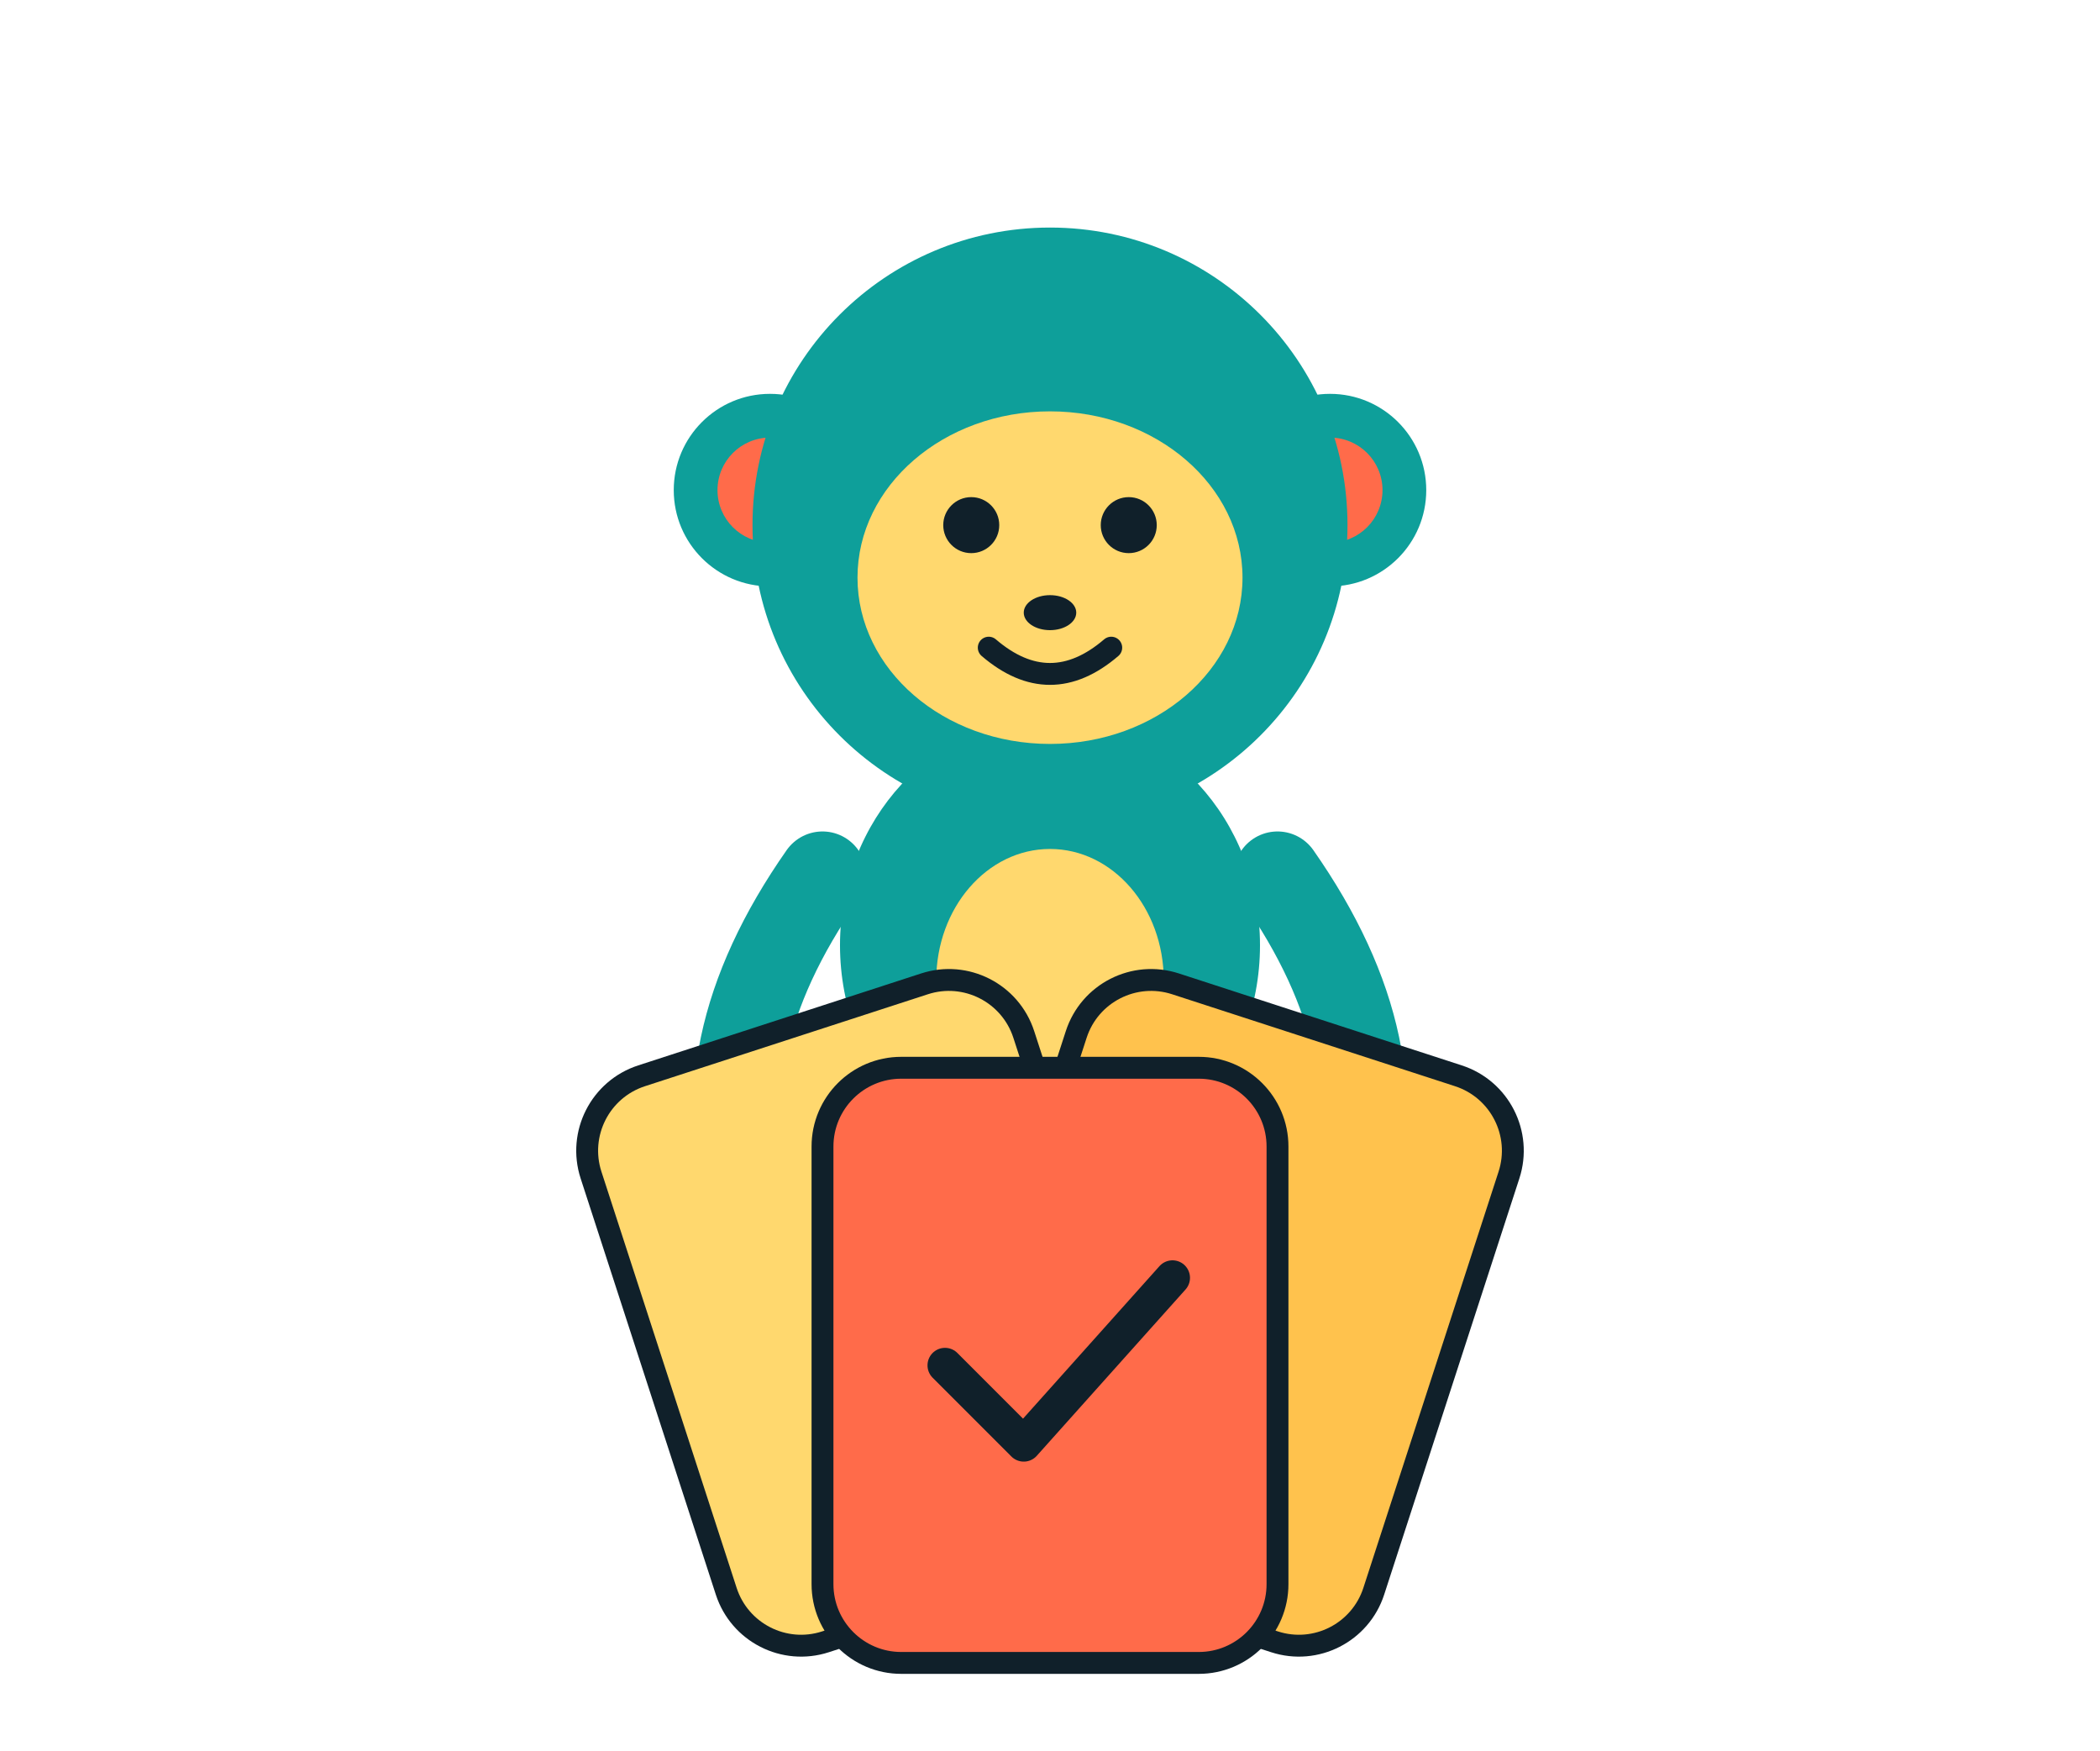
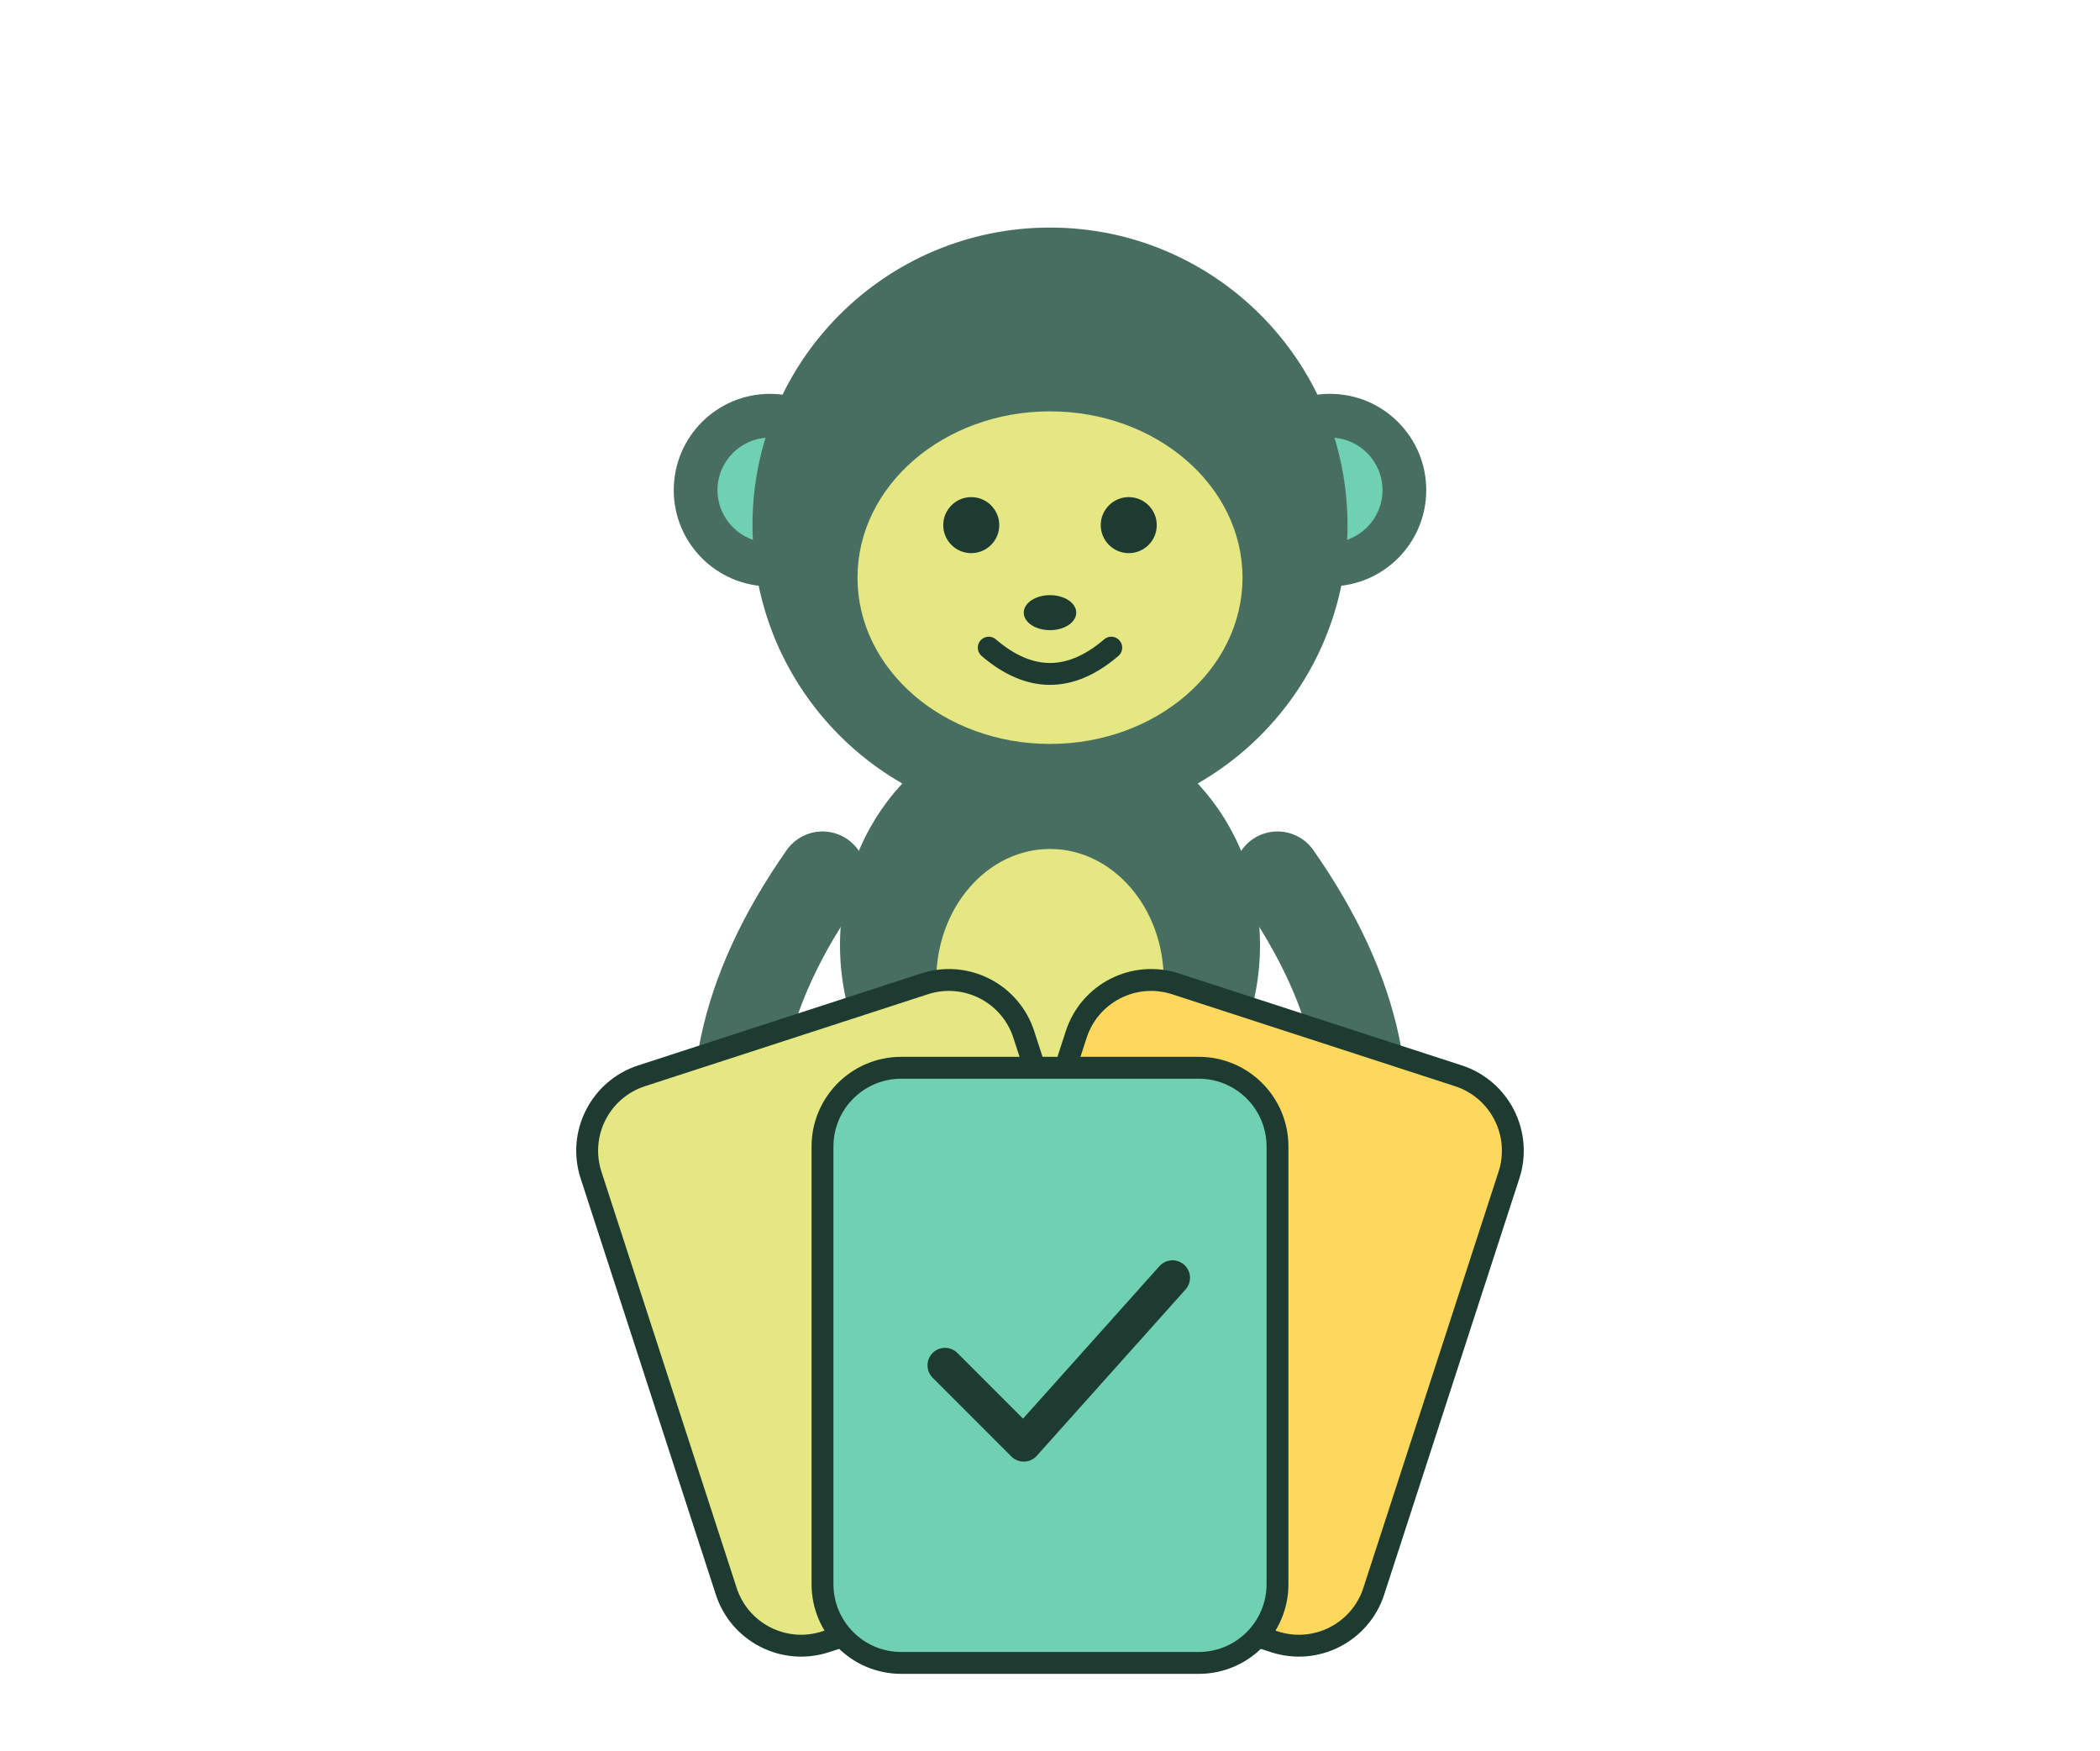
<svg xmlns="http://www.w3.org/2000/svg" viewBox="0 0 240 200" width="240" height="200" fill="none">
  <g transform="translate(120 60)">
-     <ellipse cx="0" cy="48" rx="24" ry="26" fill="#0E9F9A" />
-     <ellipse cx="0" cy="52" rx="13" ry="15" fill="#FFD86E" />
-     <path d="M-26 40 Q-40 60 -34 78" stroke="#0E9F9A" stroke-width="10" stroke-linecap="round" fill="none" />
-     <path d="M26 40 Q40 60 34 78" stroke="#0E9F9A" stroke-width="10" stroke-linecap="round" fill="none" />
-     <circle cx="-32" cy="-4" r="11" fill="#0E9F9A" />
-     <circle cx="-32" cy="-4" r="6" fill="#FF6B4A" />
-     <circle cx="32" cy="-4" r="11" fill="#0E9F9A" />
-     <circle cx="32" cy="-4" r="6" fill="#FF6B4A" />
-     <circle cx="0" cy="0" r="34" fill="#0E9F9A" />
-     <ellipse cx="0" cy="6" rx="22" ry="19" fill="#FFD86E" />
-     <circle cx="-9" cy="0" r="3.2" fill="#10202A" />
-     <circle cx="9" cy="0" r="3.2" fill="#10202A" />
-     <ellipse cx="0" cy="10" rx="3" ry="2" fill="#10202A" />
-     <path d="M-7 14 Q0 20 7 14" stroke="#10202A" stroke-width="2.5" stroke-linecap="round" />
+     <ellipse cx="0" cy="48" rx="24" ry="26" fill="#476E61" />
+     <ellipse cx="0" cy="52" rx="13" ry="15" fill="#E4E782" />
+     <path d="M-26 40 Q-40 60 -34 78" stroke="#476E61" stroke-width="10" stroke-linecap="round" fill="none" />
+     <path d="M26 40 Q40 60 34 78" stroke="#476E61" stroke-width="10" stroke-linecap="round" fill="none" />
+     <circle cx="-32" cy="-4" r="11" fill="#476E61" />
+     <circle cx="-32" cy="-4" r="6" fill="#70D0B2" />
+     <circle cx="32" cy="-4" r="11" fill="#476E61" />
+     <circle cx="32" cy="-4" r="6" fill="#70D0B2" />
+     <circle cx="0" cy="0" r="34" fill="#476E61" />
+     <ellipse cx="0" cy="6" rx="22" ry="19" fill="#E4E782" />
+     <circle cx="-9" cy="0" r="3.2" fill="#1E3B31" />
+     <circle cx="9" cy="0" r="3.2" fill="#1E3B31" />
+     <ellipse cx="0" cy="10" rx="3" ry="2" fill="#1E3B31" />
+     <path d="M-7 14 Q0 20 7 14" stroke="#1E3B31" stroke-width="2.5" stroke-linecap="round" />
  </g>
-   <rect x="74" y="116" width="52" height="68" rx="9" fill="#FFD86E" stroke="#10202A" stroke-width="2.5" transform="rotate(-18 100 150)" />
-   <rect x="114" y="116" width="52" height="68" rx="9" fill="#FFC24D" stroke="#10202A" stroke-width="2.5" transform="rotate(18 140 150)" />
-   <rect x="94" y="122" width="52" height="68" rx="9" fill="#FF6B4A" stroke="#10202A" stroke-width="2.5" transform="rotate(0 120 156)" />
-   <path d="M108 156 L117 165 L134 146" stroke="#10202A" stroke-width="4" stroke-linecap="round" stroke-linejoin="round" />
+   <rect x="74" y="116" width="52" height="68" rx="9" fill="#E4E782" stroke="#1E3B31" stroke-width="2.5" transform="rotate(-18 100 150)" />
+   <rect x="114" y="116" width="52" height="68" rx="9" fill="#FDD85C" stroke="#1E3B31" stroke-width="2.5" transform="rotate(18 140 150)" />
+   <rect x="94" y="122" width="52" height="68" rx="9" fill="#70D0B2" stroke="#1E3B31" stroke-width="2.5" transform="rotate(0 120 156)" />
+   <path d="M108 156 L117 165 L134 146" stroke="#1E3B31" stroke-width="4" stroke-linecap="round" stroke-linejoin="round" />
</svg>
